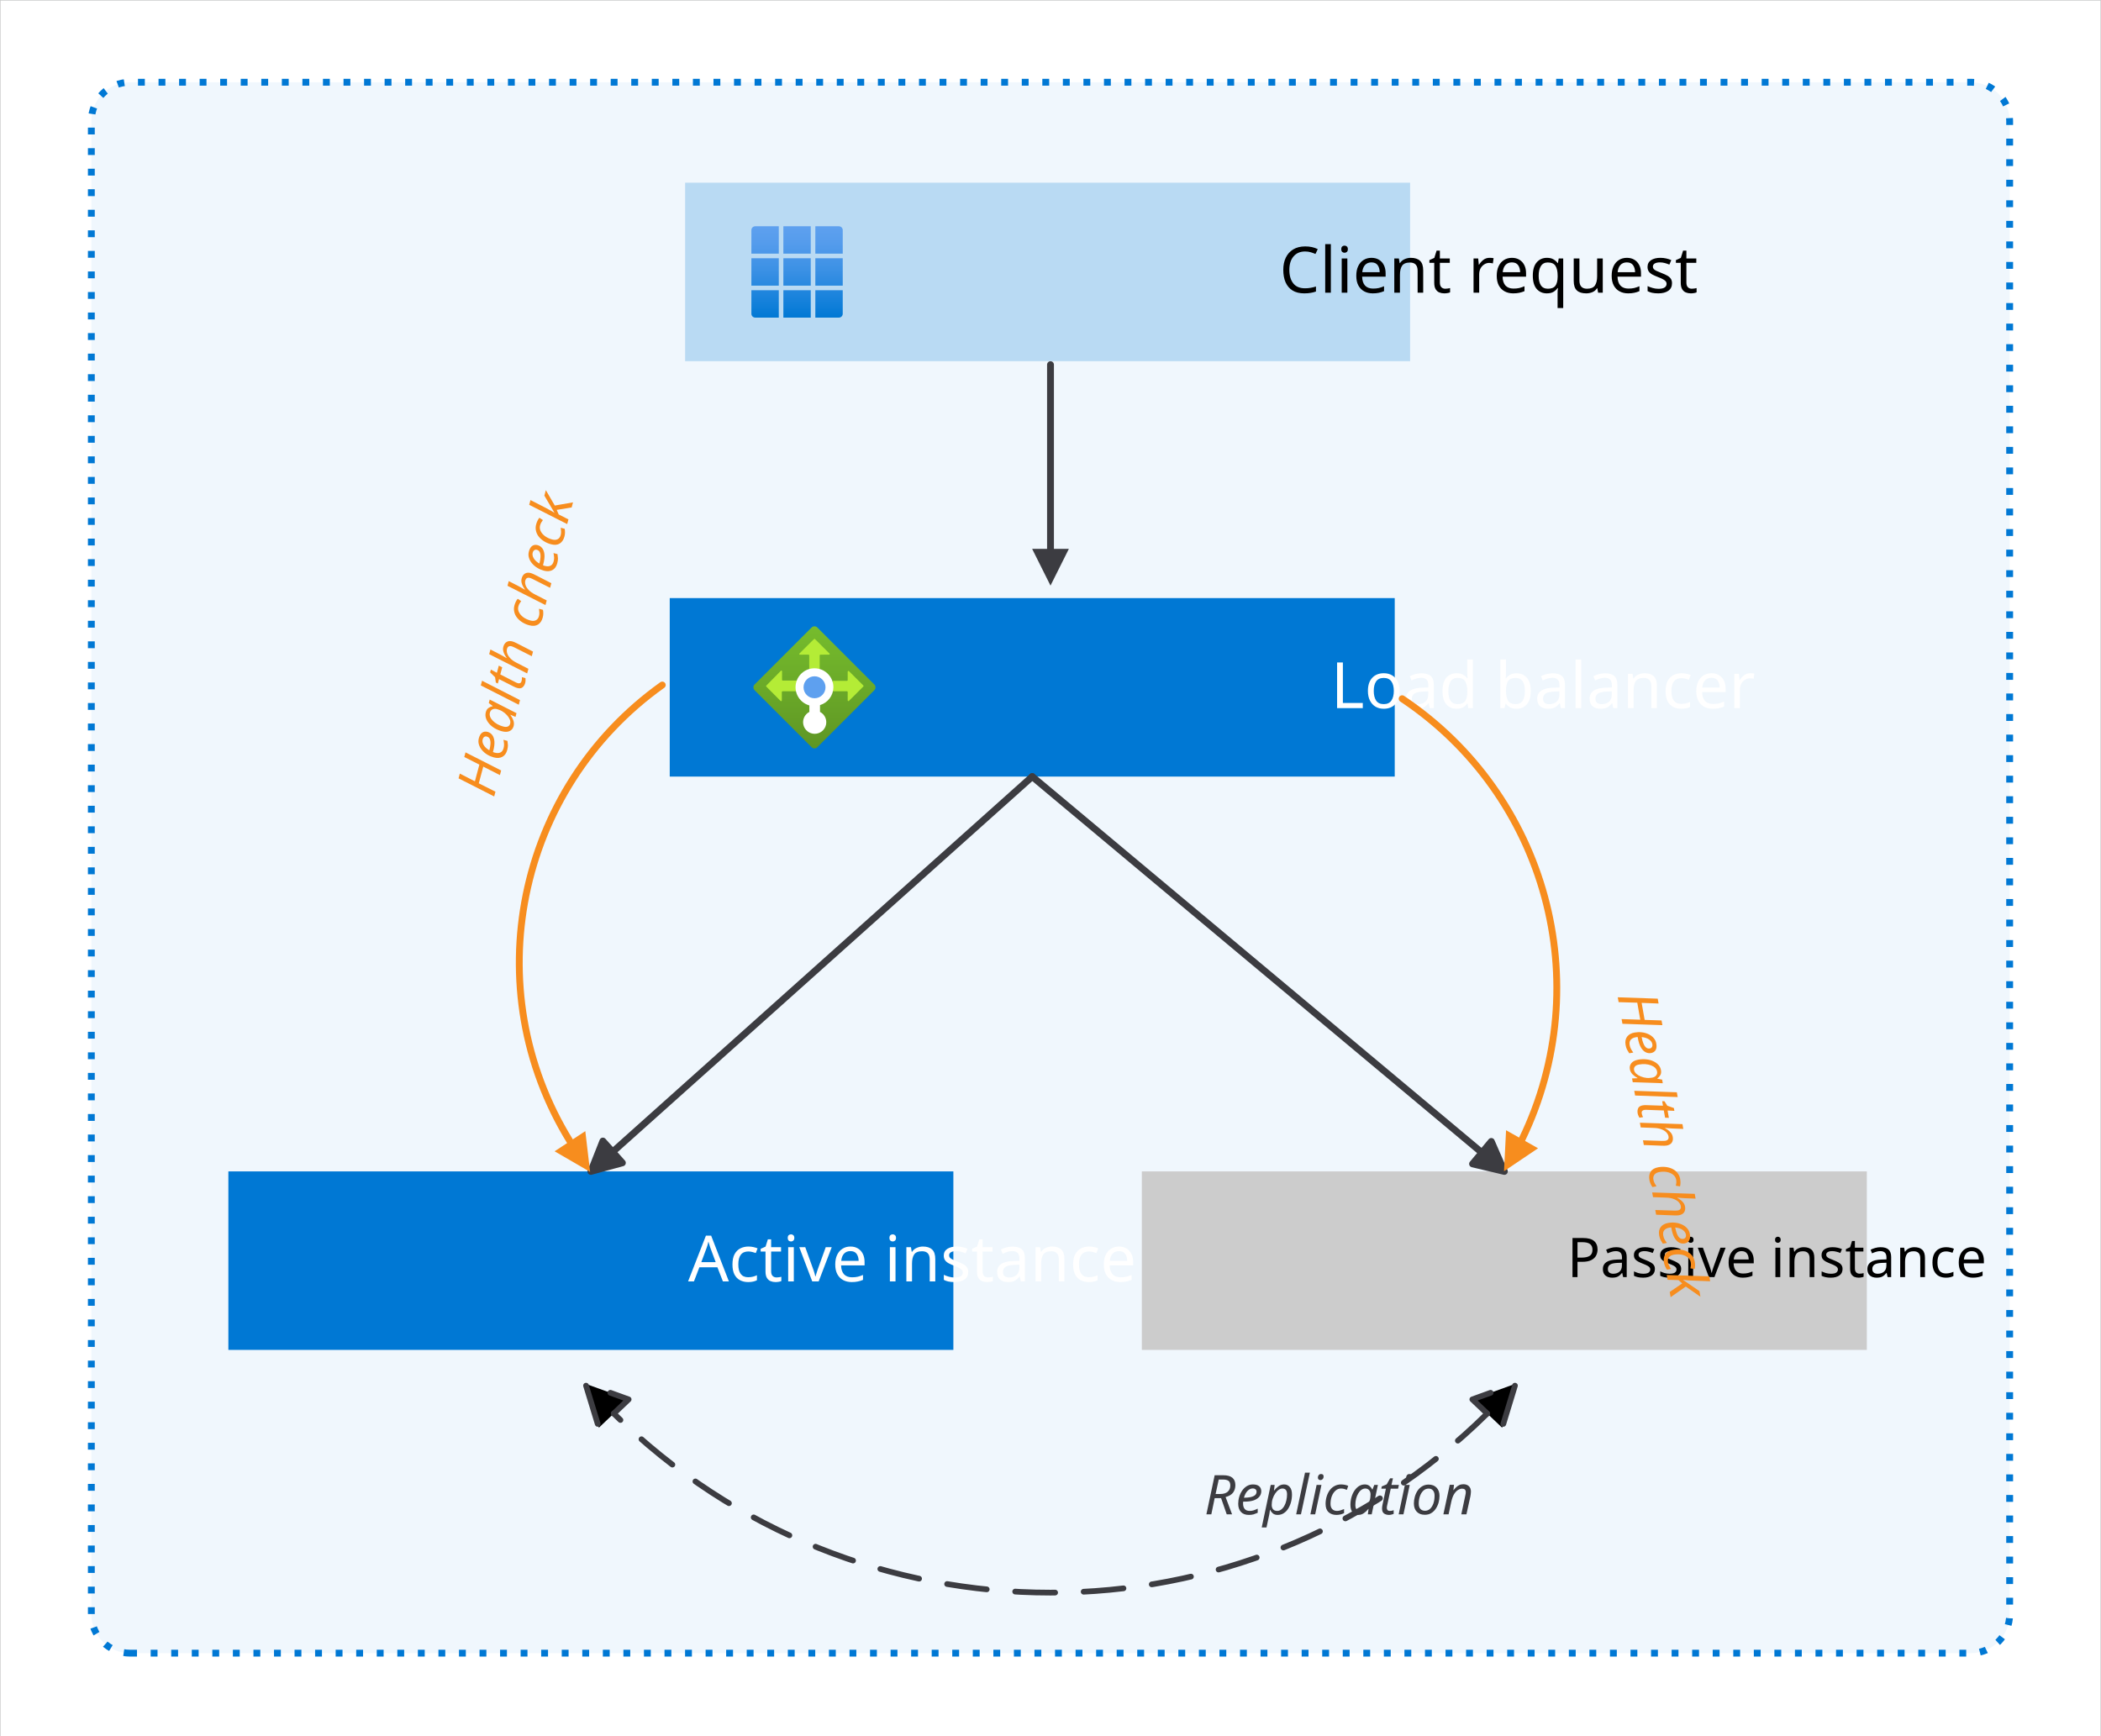
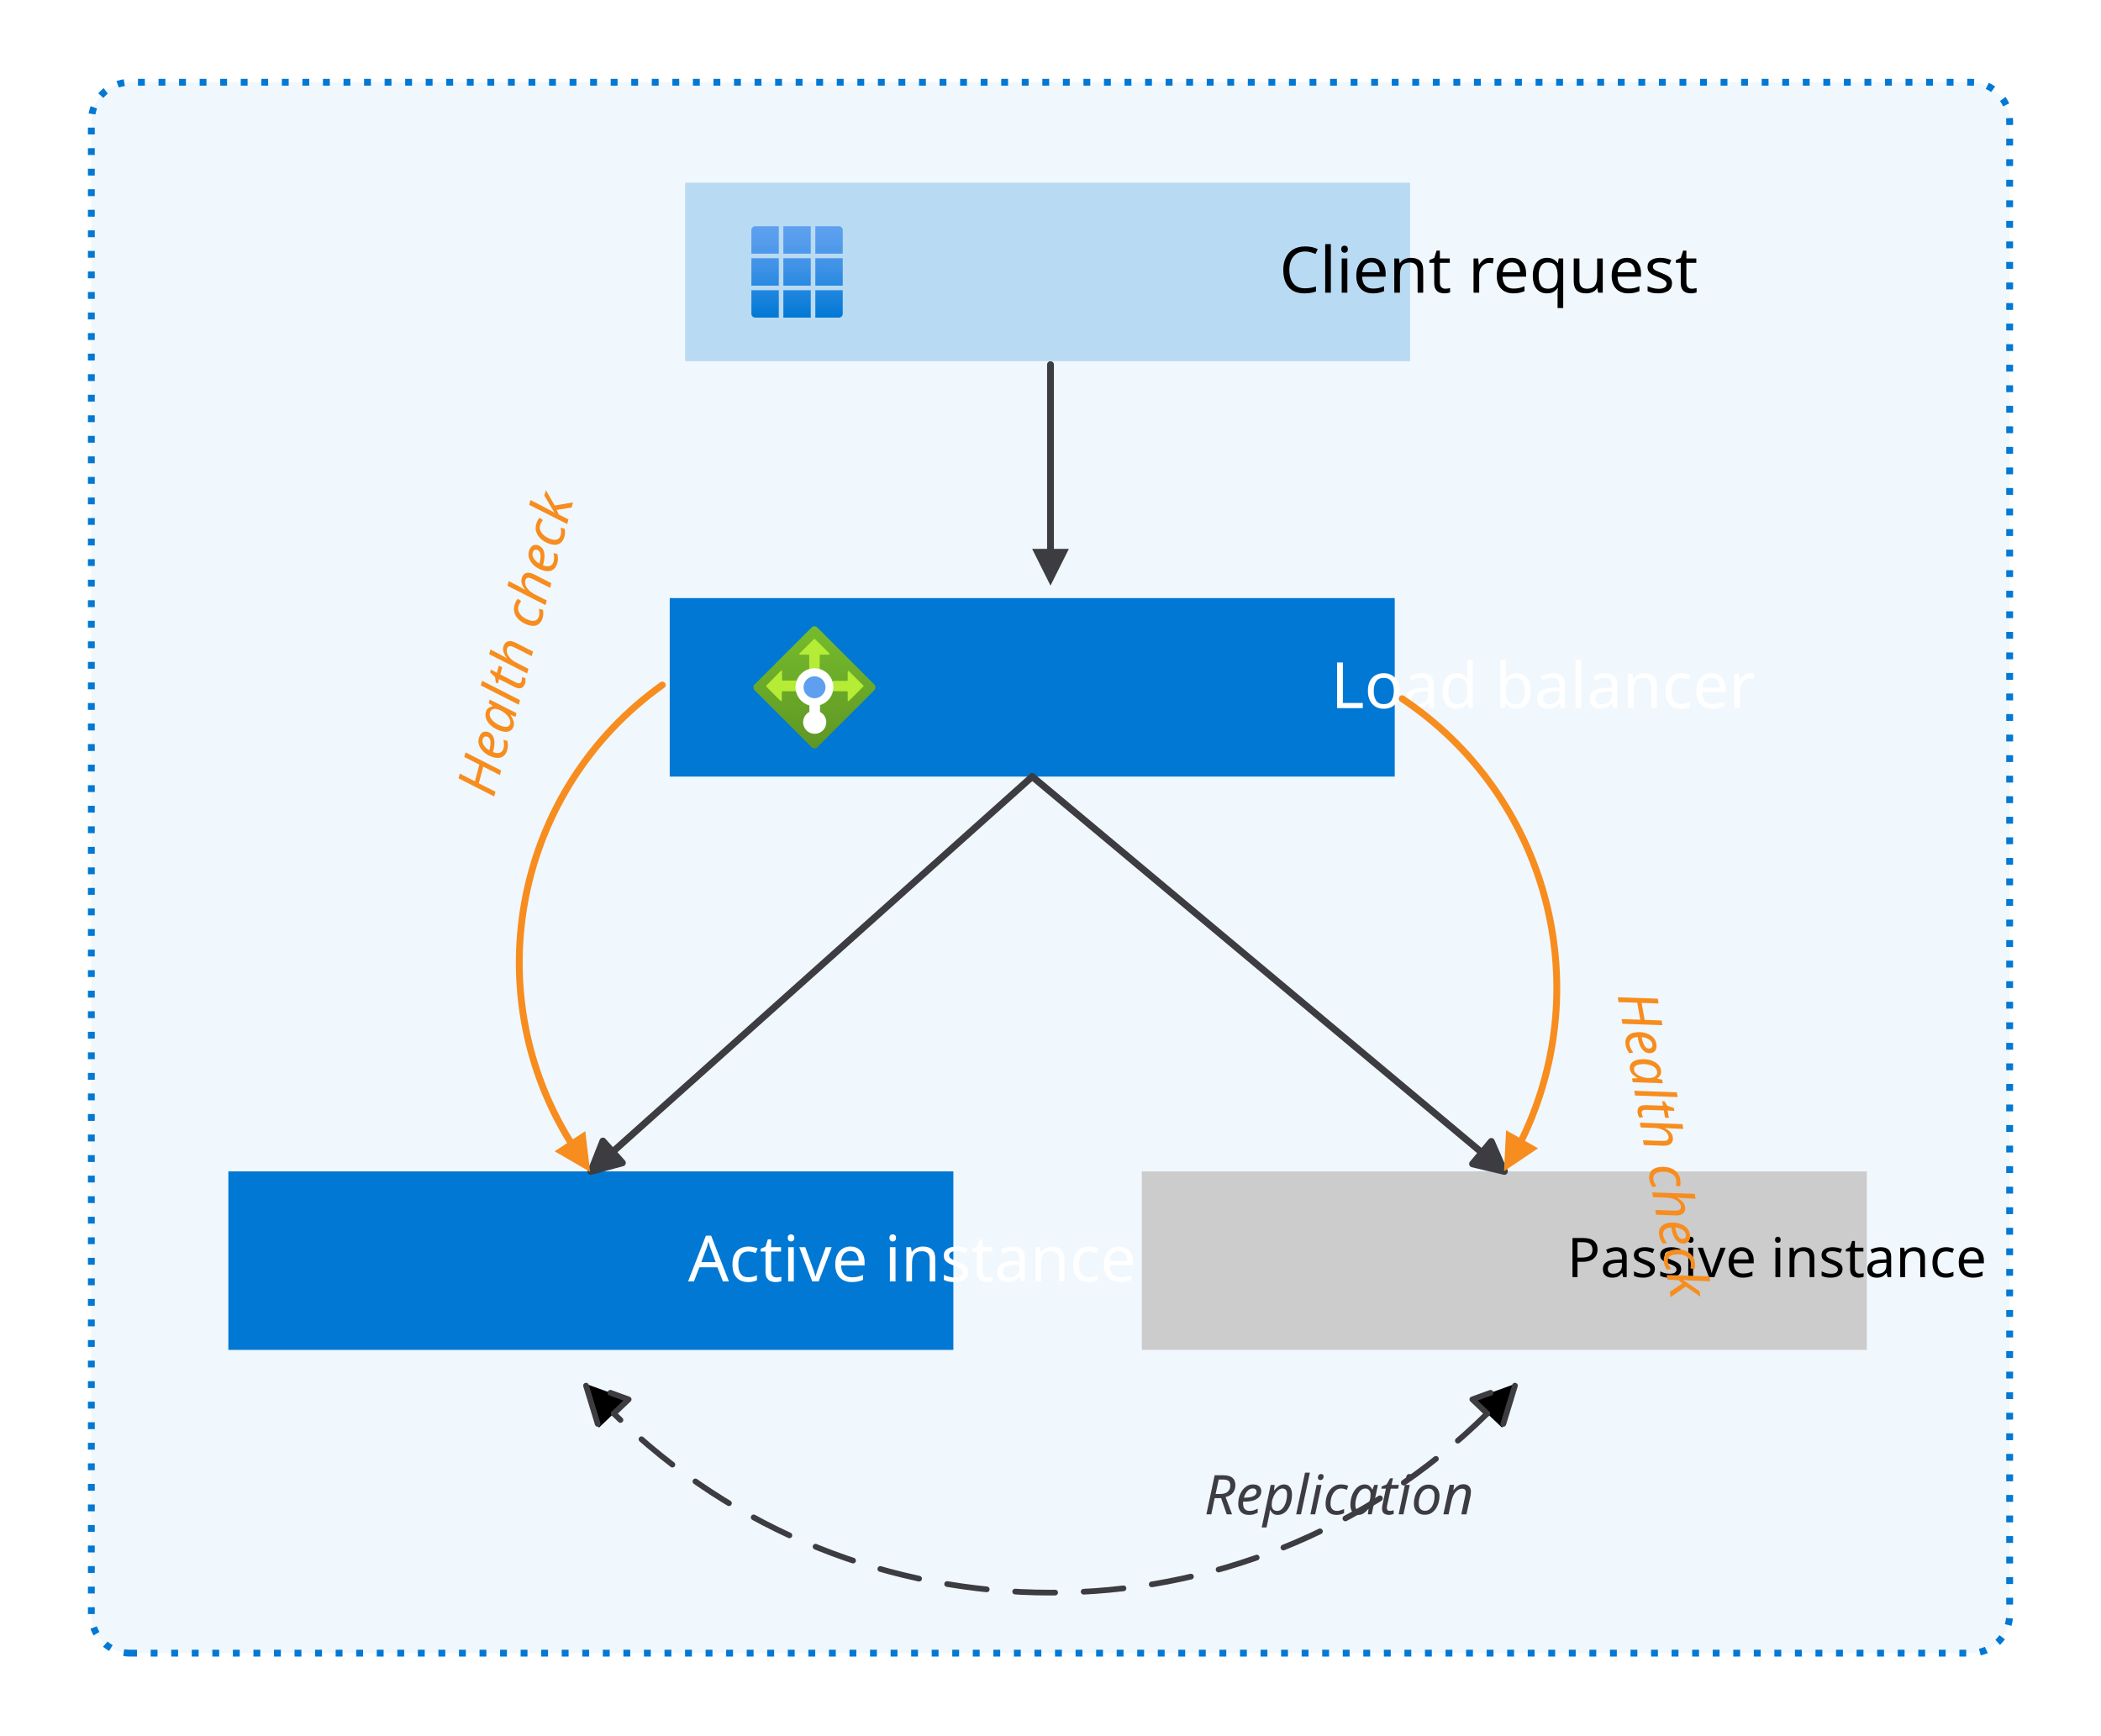
<svg xmlns="http://www.w3.org/2000/svg" xmlns:ns1="http://schemas.microsoft.com/visio/2003/SVGExtensions/" xmlns:xlink="http://www.w3.org/1999/xlink" width="6.389in" height="5.278in" viewBox="0 0 460 380" xml:space="preserve" color-interpolation-filters="sRGB" class="st25">
  <ns1:documentProperties ns1:langID="2052" ns1:metric="true" ns1:viewMarkup="false">
    <ns1:userDefs>
      <ns1:ud ns1:nameU="msvSubprocessMaster" ns1:prompt="" ns1:val="VT4(Rectangle)" />
      <ns1:ud ns1:nameU="msvNoAutoConnect" ns1:val="VT0(1):26" />
    </ns1:userDefs>
  </ns1:documentProperties>
  <style type="text/css">
	
- 		.st1 {fill:#ffffff;stroke:#c7c8c8;stroke-width:0.25}
+ 		.st1 {fill:#ffffff;stroke:none;stroke-width:0.25}
		.st2 {fill:#f0f7fd;stroke:#0078d4;stroke-dasharray:1.5,3;stroke-linecap:butt;stroke-width:1.5}
		.st3 {fill:#0078d4;stroke:none;stroke-linecap:butt;stroke-width:0.561}
		.st4 {fill:#ffffff;font-family:Segoe UI;font-size:1.167em}
		.st5 {fill:url(#grad0-17);stroke:none;stroke-linecap:butt;stroke-width:0.75}
		.st6 {fill:#b4ec36;stroke:none;stroke-linecap:butt;stroke-width:0.75}
		.st7 {fill:#ffffff;stroke:none;stroke-linecap:butt;stroke-width:0.75}
		.st8 {fill:#5ea0ef;stroke:none;stroke-linecap:butt;stroke-width:0.75}
		.st9 {fill:none;stroke:none;stroke-linecap:butt;stroke-width:0.561}
		.st10 {fill:#cccccc;stroke:none;stroke-linecap:butt;stroke-width:0.561}
		.st11 {fill:#000000;font-family:Segoe UI;font-size:1em}
		.st12 {fill:#3c3c41}
		.st13 {stroke:#3c3c41;stroke-linecap:round;stroke-linejoin:round;stroke-width:1.5}
		.st14 {fill:#0078d4;fill-opacity:0.23;stroke:none;stroke-linecap:butt;stroke-width:0.561}
		.st15 {fill:#000000;font-family:Segoe UI;font-size:1.167em}
		.st16 {fill:url(#grad0-52);stroke:none;stroke-linecap:butt;stroke-width:0.75}
		.st17 {marker-end:url(#mrkr4-58);stroke:#3c3c41;stroke-linecap:round;stroke-linejoin:round;stroke-width:1.5}
		.st18 {fill:#3c3c41;fill-opacity:1;stroke:#3c3c41;stroke-opacity:1;stroke-width:0.373}
		.st19 {fill:#000000}
		.st20 {stroke:#3c3c41;stroke-dasharray:8.75,6.25;stroke-linecap:round;stroke-linejoin:round;stroke-width:1.25}
		.st21 {marker-end:url(#mrkr4-69);stroke:#f78d1e;stroke-linecap:round;stroke-linejoin:round;stroke-width:1.5}
		.st22 {fill:#f78d1e;fill-opacity:1;stroke:#f78d1e;stroke-opacity:1;stroke-width:0.373}
		.st23 {fill:#f78d1e;font-family:Segoe UI;font-size:1em;font-style:italic}
		.st24 {fill:#3c3c41;font-family:Segoe UI;font-size:1em;font-style:italic}
		.st25 {fill:none;fill-rule:evenodd;font-size:12px;overflow:visible;stroke-linecap:square;stroke-miterlimit:3}
	
	</style>
  <defs id="Patterns_And_Gradients">
    <linearGradient id="grad0-17" x1="0" y1="0" x2="1" y2="0" gradientTransform="rotate(-90 0.5 0.5)">
      <stop offset="0" stop-color="#5e9624" stop-opacity="1" />
      <stop offset="0.02" stop-color="#5f9724" stop-opacity="1" />
      <stop offset="1" stop-color="#76bc2d" stop-opacity="1" />
    </linearGradient>
    <linearGradient id="grad0-52" x1="0" y1="0" x2="1" y2="0" gradientTransform="rotate(-90 0.5 0.5)">
      <stop offset="0" stop-color="#0078d4" stop-opacity="1" />
      <stop offset="0.16" stop-color="#1380da" stop-opacity="1" />
      <stop offset="0.53" stop-color="#3c91e5" stop-opacity="1" />
      <stop offset="0.82" stop-color="#559cec" stop-opacity="1" />
      <stop offset="1" stop-color="#5ea0ef" stop-opacity="1" />
    </linearGradient>
  </defs>
  <defs id="Markers">
    <g id="lend4">
      <path d="M 2 1 L 0 0 L 2 -1 L 2 1 " style="stroke:none" />
    </g>
    <marker id="mrkr4-58" class="st18" ns1:arrowType="4" ns1:arrowSize="2" ns1:setback="5.36" refX="-5.36" orient="auto" markerUnits="strokeWidth" overflow="visible">
      <use xlink:href="#lend4" transform="scale(-2.68,-2.68) " />
    </marker>
    <marker id="mrkr4-69" class="st22" ns1:arrowType="4" ns1:arrowSize="2" ns1:setback="5.12" refX="-5.12" orient="auto" markerUnits="strokeWidth" overflow="visible">
      <use xlink:href="#lend4" transform="scale(-2.68,-2.68) " />
    </marker>
  </defs>
  <g ns1:mID="0" ns1:index="1" ns1:groupContext="foregroundPage">
    <ns1:userDefs>
      <ns1:ud ns1:nameU="msvThemeOrder" ns1:val="VT0(0):26" />
    </ns1:userDefs>
    <ns1:pageProperties ns1:drawingScale="0.0138889" ns1:pageScale="0.0138889" ns1:drawingUnits="29" ns1:shadowOffsetX="8.50394" ns1:shadowOffsetY="-8.50394" />
    <ns1:layer ns1:name="连接线" ns1:index="0" />
    <g id="shape75-1" ns1:mID="75" ns1:groupContext="shape" transform="translate(0,1.5)">
      <rect x="0" y="-1.5" width="460" height="381.5" class="st1" />
    </g>
    <g id="shape145-3" ns1:mID="145" ns1:groupContext="shape" transform="translate(20,-18)">
      <ns1:userDefs>
        <ns1:ud ns1:nameU="CTypeTopLeftSnip" ns1:prompt="" ns1:val="VT0(0):5" />
        <ns1:ud ns1:nameU="CTypeTopRightSnip" ns1:prompt="" ns1:val="VT0(0):5" />
        <ns1:ud ns1:nameU="CTypeBotLeftSnip" ns1:prompt="" ns1:val="VT0(0):5" />
        <ns1:ud ns1:nameU="CTypeBotRightSnip" ns1:prompt="" ns1:val="VT0(0):5" />
        <ns1:ud ns1:nameU="CornerLockHoriz" ns1:prompt="" ns1:val="VT0(1):5" />
        <ns1:ud ns1:nameU="CornerLockVert" ns1:prompt="" ns1:val="VT0(1):5" />
        <ns1:ud ns1:nameU="CornerLockDiag" ns1:prompt="" ns1:val="VT0(0):5" />
        <ns1:ud ns1:nameU="TopLeftOffset" ns1:prompt="" ns1:val="VT0(0.15748031496063):24" />
        <ns1:ud ns1:nameU="TopRightOffset" ns1:prompt="" ns1:val="VT0(0.15748031496063):24" />
        <ns1:ud ns1:nameU="BotLeftOffset" ns1:prompt="" ns1:val="VT0(0.15748031496063):24" />
        <ns1:ud ns1:nameU="BotRightOffset" ns1:prompt="" ns1:val="VT0(0.15748031496063):24" />
        <ns1:ud ns1:nameU="visVersion" ns1:prompt="" ns1:val="VT0(15):26" />
        <ns1:ud ns1:nameU="TopLeftOffset" ns1:prompt="" ns1:val="VT0(0.1179841936301):1" />
        <ns1:ud ns1:nameU="TopRightOffset" ns1:prompt="" ns1:val="VT0(0.1179841936301):1" />
        <ns1:ud ns1:nameU="BotLeftOffset" ns1:prompt="" ns1:val="VT0(0.1179841936301):1" />
        <ns1:ud ns1:nameU="BotRightOffset" ns1:prompt="" ns1:val="VT0(0.1179841936301):1" />
      </ns1:userDefs>
      <path d="M8.49 380 L411.51 380 A8.495 8.495 -180 0 0 420 371.51 L420 44.49 A8.495 8.495 -180 0 0 411.51 36 L8.49        36 A8.495 8.495 -180 0 0 0 44.49 L0 371.51 A8.495 8.495 -180 0 0 8.49 380 Z" class="st2" />
    </g>
    <g id="group122-5" transform="translate(625,161.378)" ns1:mID="122" ns1:groupContext="group">
			</g>
    <g id="shape129-6" ns1:mID="129" ns1:groupContext="shape" transform="translate(50,-84.4086)">
      <ns1:textBlock ns1:margins="rect(0,0,0,0)" ns1:tabSpace="42.5197" />
      <ns1:textRect cx="79.366" cy="360.457" width="158.74" height="39.086" />
      <rect x="0" y="340.914" width="158.733" height="39.086" class="st3" />
      <text x="35.12" y="365.01" class="st4" ns1:langID="2052">
        <ns1:paragraph ns1:horizAlign="1" />
        <ns1:tabList />Active instance</text>
    </g>
    <g id="group143-9" transform="translate(146.634,-209.951)" ns1:mID="143" ns1:groupContext="group">
      <g id="shape132-10" ns1:mID="132" ns1:groupContext="shape">
        <rect x="0" y="340.914" width="158.733" height="39.086" class="st3" />
      </g>
      <g id="group142-12" transform="translate(18.3202,0)" ns1:mID="142" ns1:groupContext="group">
        <g id="group133-13" transform="translate(-2.19824E-14,-6.17646)" ns1:mID="133" ns1:groupContext="group">
          <g id="shape134-14" ns1:mID="134" ns1:groupContext="shape">
            <path d="M0.27 366 L12.73 353.54 a0.891 0.891 0 0 1 1.277 -5.68434E-14 L26.46 366 a0.891 0.891           0 0 1 -3.90799E-14 1.277 L13.99 379.75 a0.891 0.891 0 0 1 -1.247 0 L0.27 367.27 a0.891           0.891 0 0 1 -6.10623E-15 -1.277 Z" class="st5" />
          </g>
          <g id="shape135-18" ns1:mID="135" ns1:groupContext="shape" transform="translate(10.0468,-17.2271)">
            <path d="M6.59 376.44 L3.44 373.3 a0.178 0.178 -180 0 0 -0.238 0 L0.05 376.44 a0.148 0.148 -180           0 0 0.119 0.267 L2.01 376.7 a0.163 0.163 0 0 1 0.163 0.163 L2.18 379.84 a0.163           0.163 -180 0 0 0.163 0.163 L4.3 380 a0.163 0.163 -180 0 0 0.163 -0.163           L4.46 376.87 a0.163 0.163 0 0 1 0.163 -0.163 L6.47 376.7 a0.148 0.148 -180 0           0 0.119 -0.267 Z" class="st6" />
          </g>
          <g id="shape136-20" ns1:mID="136" ns1:groupContext="shape" transform="translate(2.77975,-10.3579)">
            <path d="M3.16 373.44 L0.04 376.61 a0.163 0.163 -180 0 0 -3.53884E-15 0.223 L3.16 379.96 a0.163           0.163 -180 0 0 0.282 -0.119 L3.44 378.02 a0.163 0.163 0 0 1 0.163 -0.163           L6.58 377.85 a0.148 0.148 -180 0 0 0.148 -0.163 L6.73 375.73 a0.148 0.148 -180           0 0 -0.104 -0.223 L3.65 375.51 a0.148 0.148 0 0 1 -0.163 -0.148 L3.49 373.56           a0.174 0.174 -180 1 0 -0.327 -0.119 Z" class="st6" />
          </g>
          <g id="shape137-22" ns1:mID="137" ns1:groupContext="shape" transform="translate(17.3608,-10.3692)">
            <path d="M3.55 379.97 L6.71 376.82 a0.163 0.163 -180 0 0 1.15463E-14 -0.223 L3.55 373.45 a0.163           0.163 -180 0 0 -0.267 0.119 L3.28 375.43 a0.148 0.148 0 0 1 -0.163 0.148 L0.15           375.58 a0.148 0.148 -180 0 0 -0.148 0.163 L0 377.7 a0.148 0.148 -180 0 0 0.148           0.163 L3.12 377.86 a0.163 0.163 0 0 1 0.163 0.163 L3.28 379.87 a0.163 0.163           -180 0 0 0.267 0.104 Z" class="st6" />
          </g>
          <g id="shape138-24" ns1:mID="138" ns1:groupContext="shape" transform="translate(10.8718,-3.19601)">
            <path d="M6.64 369.83 A4.143 4.143 -180 1 0 1.38 373.79 L1.38 375.21 A2.539 2.539 -180 1 0 3.71 375.21           L3.71 373.72 A4.113 4.113 -180 0 0 6.64 369.83 Z" class="st7" />
          </g>
          <g id="shape139-26" ns1:mID="139" ns1:groupContext="shape" transform="translate(10.9757,-10.9756)">
            <ellipse cx="2.406" cy="377.594" rx="2.406" ry="2.406" class="st8" />
          </g>
        </g>
        <g id="shape141-28" ns1:mID="141" ns1:groupContext="shape" transform="translate(27.9077,0)">
          <ns1:textBlock ns1:margins="rect(0,0,0,0)" ns1:tabSpace="42.5197" />
          <ns1:textRect cx="47.092" cy="360.457" width="94.19" height="39.086" />
          <rect x="0" y="340.914" width="94.185" height="39.086" class="st9" />
          <text x="3.87" y="365.01" class="st4" ns1:langID="2052">
            <ns1:paragraph ns1:horizAlign="1" />
            <ns1:tabList />Load balancer</text>
        </g>
      </g>
    </g>
    <g id="shape144-31" ns1:mID="144" ns1:groupContext="shape" transform="translate(250,-84.4086)">
      <ns1:textBlock ns1:margins="rect(0,0,0,0)" ns1:tabSpace="42.5197" />
      <ns1:textRect cx="79.366" cy="360.457" width="158.74" height="39.086" />
      <rect x="0" y="340.914" width="158.733" height="39.086" class="st10" />
      <text x="36.97" y="364.06" class="st11" ns1:langID="2052">
        <ns1:paragraph ns1:horizAlign="1" />
        <ns1:tabList />Passive instance</text>
    </g>
    <g id="shape146-34" ns1:mID="146" ns1:groupContext="shape" transform="translate(479.375,453.247) rotate(138.181)">
      <ns1:userDefs>
        <ns1:ud ns1:nameU="Scale" ns1:val="VT0(1):26" />
        <ns1:ud ns1:nameU="AntiScale" ns1:val="VT0(1):26" />
        <ns1:ud ns1:nameU="visVersion" ns1:val="VT0(17):26" />
      </ns1:userDefs>
      <path d="M123.27 376.8 L123.27 383.2 L129.66 380 L123.27 376.8 Z" class="st12" />
      <path d="M123.27 376.8 L123.27 383.2 L129.66 380 L123.27 376.8" class="st13" />
      <path d="M0 380 L123.27 380" class="st13" />
    </g>
    <g id="shape148-38" ns1:mID="148" ns1:groupContext="shape" transform="translate(469.8,-121.433) rotate(39.9096)">
      <ns1:userDefs>
        <ns1:ud ns1:nameU="Scale" ns1:val="VT0(1):26" />
        <ns1:ud ns1:nameU="AntiScale" ns1:val="VT0(1):26" />
        <ns1:ud ns1:nameU="visVersion" ns1:val="VT0(17):26" />
      </ns1:userDefs>
      <path d="M128.36 376.8 L128.36 383.2 L134.76 380 L128.36 376.8 Z" class="st12" />
      <path d="M128.36 376.8 L128.36 383.2 L134.76 380 L128.36 376.8" class="st13" />
      <path d="M0 380 L128.36 380" class="st13" />
    </g>
    <g id="shape154-42" ns1:mID="154" ns1:groupContext="shape" transform="translate(150,-300.914)">
      <rect x="0" y="340.914" width="158.733" height="39.086" class="st14" />
    </g>
    <g id="group159-44" transform="translate(164.512,-305.457)" ns1:mID="159" ns1:groupContext="group">
      <g id="shape156-45" ns1:mID="156" ns1:groupContext="shape" transform="translate(26.9308,0)">
        <ns1:textBlock ns1:margins="rect(0,0,0,0)" ns1:tabSpace="42.5197" />
        <ns1:textRect cx="51.389" cy="365" width="102.78" height="30" />
        <rect x="0" y="350" width="102.778" height="30" class="st9" />
        <text x="8.57" y="369.55" class="st15" ns1:langID="2052">
          <ns1:paragraph ns1:horizAlign="1" />
          <ns1:tabList />Client request</text>
      </g>
      <g id="group157-48" transform="translate(2.9976E-14,-5)" ns1:mID="157" ns1:groupContext="group">
        <g id="shape158-49" ns1:mID="158" ns1:groupContext="shape">
          <path d="M7 374 L13 374 L13 380 L7 380 L7 374 ZM0 366 L6 366 L6 360 L0.84 360 a0.838 0.838 -180 0 0 -0.838          0.838 L0 366 ZM0.84 380 L6 380 L6 374 L0 374 L0 379.16 a0.838 0.838 -180 0 0 0.838 0.838 ZM0          373 L6 373 L6 367 L0 367 L0 373 ZM14 380 L19.16 380 a0.838 0.838 -180 0 0 0.838 -0.838 L20 374          L14 374 L14 380 ZM7 373 L13 373 L13 367 L7 367 L7 373 ZM14 373 L20 373 L20 367 L14 367 L14 373 ZM14          360 L14 366 L20 366 L20 360.84 a0.838 0.838 -180 0 0 -0.838 -0.838 L14 360 ZM7 366 L13 366 L13          360 L7 360 L7 366 Z" class="st16" />
        </g>
      </g>
    </g>
    <g id="shape160-53" ns1:mID="160" ns1:groupContext="shape" transform="translate(610,79.8485) rotate(90)">
      <ns1:userDefs>
        <ns1:ud ns1:nameU="visVersion" ns1:prompt="" ns1:val="VT0(17):26" />
      </ns1:userDefs>
      <path d="M0 380 L40.34 380" class="st17" />
    </g>
    <g id="shape166-59" ns1:mID="166" ns1:groupContext="shape" transform="translate(331.818,683) rotate(180)">
      <ns1:userDefs>
        <ns1:ud ns1:nameU="Scale" ns1:val="VT0(1):26" />
        <ns1:ud ns1:nameU="AntiScale" ns1:val="VT0(1):26" />
        <ns1:ud ns1:nameU="visVersion" ns1:val="VT0(17):26" />
      </ns1:userDefs>
      <ns1:textBlock ns1:margins="rect(4,4,4,4)" ns1:tabSpace="42.5197" />
      <path d="M6.2 373.47 L9.46 376.57 L0 380 L2.93 370.37 L6.2 373.47 ZM197.44 373.47 L194.18 376.57 L203.64 380 L200.7 370.37        L197.44 373.47 Z" class="st19" />
      <path d="M6.2 373.47 A136.185 136.185 0 0 1 197.44 373.47" class="st20" />
      <path d="M6.2 373.47 L9.46 376.57 L0 380 L2.93 370.37 L6.2 373.47" class="st20" />
      <path d="M197.44 373.47 L194.18 376.57 L203.64 380 L200.7 370.37 L197.44 373.47" class="st20" />
    </g>
    <g id="shape172-64" ns1:mID="172" ns1:groupContext="shape" ns1:layerMember="0" transform="translate(-230.971,94.8125) rotate(-81.6494) scale(-1,1)">
      <ns1:userDefs>
        <ns1:ud ns1:nameU="Scale" ns1:val="VT0(1):26" />
        <ns1:ud ns1:nameU="AntiScale" ns1:val="VT0(1):26" />
        <ns1:ud ns1:nameU="visVersion" ns1:val="VT0(15):26" />
      </ns1:userDefs>
      <path d="M0 380 A74.608 74.608 0 0 1 101.77 374.51 L102.04 374.75" class="st21" />
    </g>
    <g id="shape173-70" ns1:mID="173" ns1:groupContext="shape" ns1:layerMember="0" transform="translate(678.427,72.7389) rotate(77.8065)">
      <ns1:userDefs>
        <ns1:ud ns1:nameU="Scale" ns1:val="VT0(1):26" />
        <ns1:ud ns1:nameU="AntiScale" ns1:val="VT0(1):26" />
        <ns1:ud ns1:nameU="visVersion" ns1:val="VT0(15):26" />
      </ns1:userDefs>
      <path d="M0 380 A76.132 76.132 0 0 1 99.83 374.72 L100.1 374.96" class="st21" />
    </g>
    <g id="shape175-75" ns1:mID="175" ns1:groupContext="shape" transform="translate(-267.179,151.165) rotate(-75)">
      <ns1:textBlock ns1:margins="rect(0,0,0,0)" ns1:tabSpace="42.5197" />
      <ns1:textRect cx="51.389" cy="365" width="102.78" height="30" />
      <rect x="0" y="350" width="102.778" height="30" class="st9" />
      <text x="18.05" y="368.6" class="st23" ns1:langID="2052">
        <ns1:paragraph ns1:horizAlign="1" />
        <ns1:tabList />Health check</text>
    </g>
    <g id="shape176-78" ns1:mID="176" ns1:groupContext="shape" transform="translate(704.227,80.7976) rotate(80)">
      <ns1:textBlock ns1:margins="rect(0,0,0,0)" ns1:tabSpace="42.5197" />
      <ns1:textRect cx="51.389" cy="365" width="102.78" height="30" />
      <rect x="0" y="350" width="102.778" height="30" class="st9" />
      <text x="18.05" y="368.6" class="st23" ns1:langID="2052">
        <ns1:paragraph ns1:horizAlign="1" />
        <ns1:tabList />Health check</text>
    </g>
    <g id="shape177-81" ns1:mID="177" ns1:groupContext="shape" transform="translate(184.815,-37)">
      <ns1:textBlock ns1:margins="rect(0,0,0,0)" ns1:tabSpace="42.5197" />
      <ns1:textRect cx="51.389" cy="365" width="102.78" height="30" />
      <rect x="0" y="350" width="102.778" height="30" class="st9" />
      <text x="22.67" y="368.6" class="st24" ns1:langID="2052">
        <ns1:paragraph ns1:horizAlign="1" />
        <ns1:tabList />Replication</text>
    </g>
  </g>
</svg>
